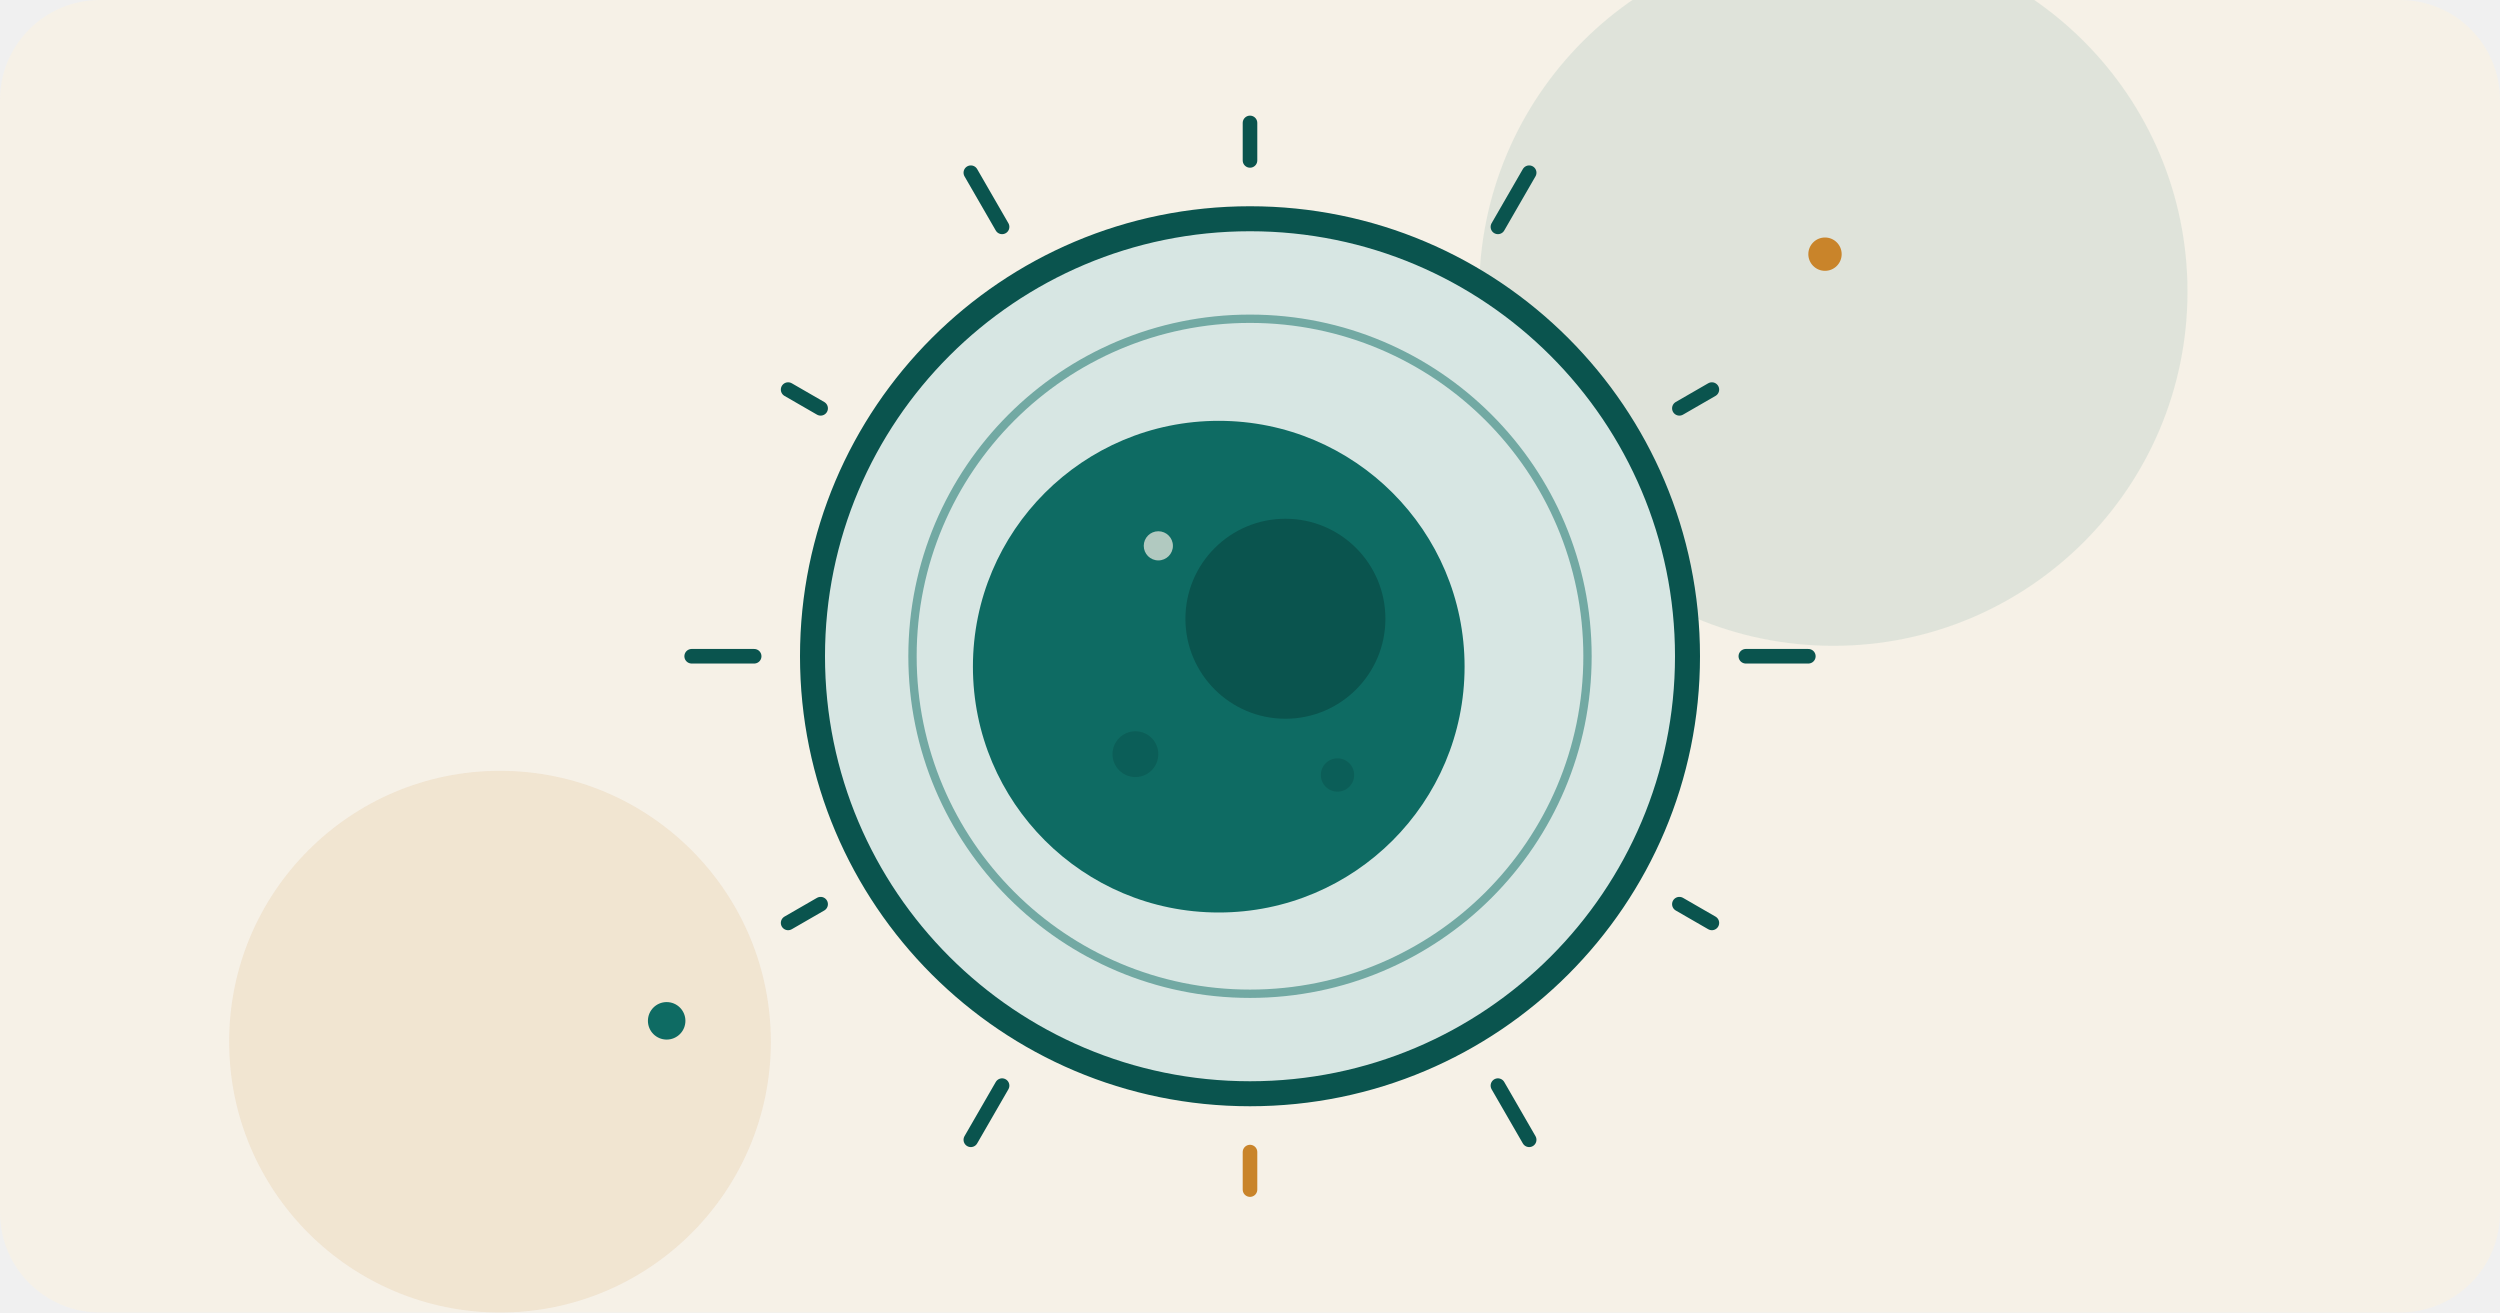
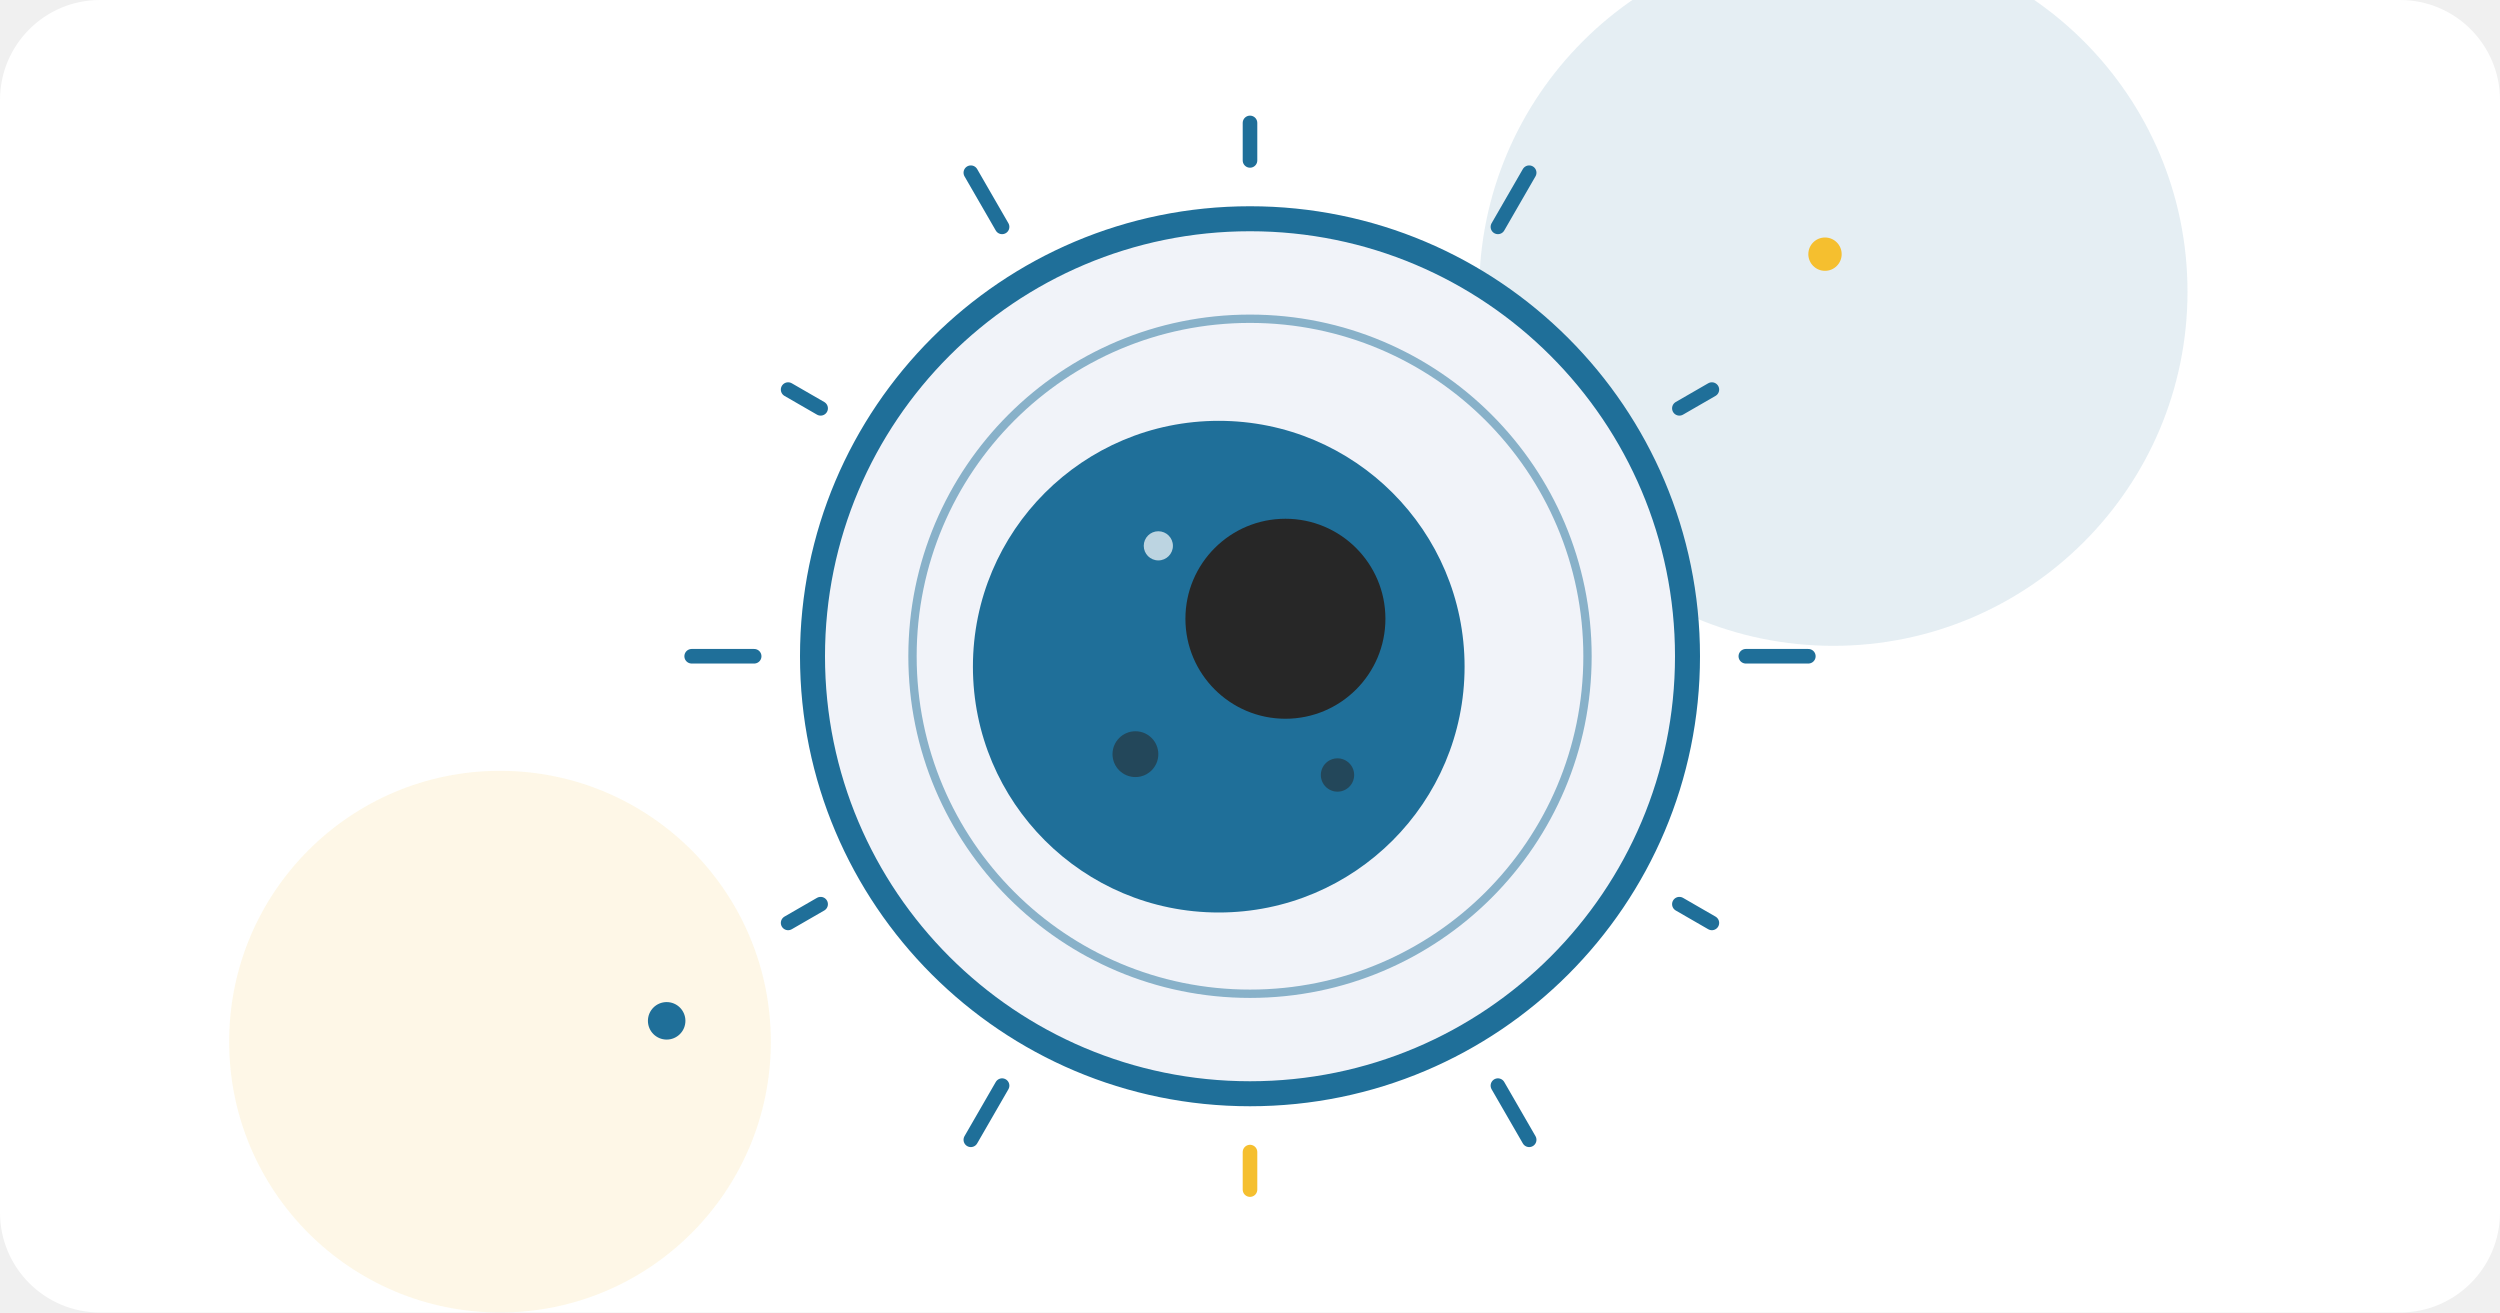
<svg xmlns="http://www.w3.org/2000/svg" width="1200" height="630" viewBox="0 0 1200 630">
-   <rect x="0" y="0" width="1200" height="630" rx="48" fill="#f6f1e7" />
-   <circle cx="880" cy="140" r="170" fill="#0e6b63" opacity="0.10" />
-   <circle cx="240" cy="500" r="130" fill="#c9842a" opacity="0.12" />
-   <circle cx="600" cy="315" r="210" fill="#d7e6e3" stroke="#0a544e" stroke-width="12" />
-   <circle cx="600" cy="315" r="162" fill="none" stroke="#0e6b63" stroke-width="4" opacity="0.5" />
-   <circle cx="585" cy="320" r="118" fill="#0e6b63" />
-   <circle cx="617" cy="297" r="48" fill="#0a544e" />
-   <circle cx="545" cy="362" r="11" fill="#0a544e" opacity="0.55" />
-   <circle cx="642" cy="372" r="8" fill="#0a544e" opacity="0.55" />
-   <circle cx="556" cy="262" r="7" fill="#f6f1e7" opacity="0.7" />
-   <g stroke="#0a544e" stroke-width="7" stroke-linecap="round">
+   <style>
+     @media (prefers-color-scheme: dark) {
+       .field { fill: #191919; }
+       .sky { fill: #2c343b; }
+       .panel { fill: #272727; }
+       .paper { fill: #f1f3f9; }
+       .nucleus { fill: #2c343b; }
+       .accent { fill: #55bbeb; }
+       .s-accent { stroke: #55bbeb; }
+     }
+   </style>
+   <rect x="0" y="0" width="1200" height="630" rx="48" fill="#ffffff" class="field" />
+   <circle cx="880" cy="140" r="170" fill="#1f6f99" class="accent" opacity="0.12" />
+   <circle cx="240" cy="500" r="130" fill="#f5bf2f" opacity="0.12" />
+   <circle cx="600" cy="315" r="210" fill="#f1f3f9" stroke="#1f6f99" class="sky s-accent" stroke-width="12" />
+   <circle cx="600" cy="315" r="162" fill="none" stroke="#1f6f99" class="s-accent" stroke-width="4" opacity="0.5" />
+   <circle cx="585" cy="320" r="118" fill="#1f6f99" class="accent" />
+   <circle cx="617" cy="297" r="48" fill="#272727" class="nucleus" />
+   <circle cx="545" cy="362" r="11" fill="#272727" class="nucleus" opacity="0.55" />
+   <circle cx="642" cy="372" r="8" fill="#272727" class="nucleus" opacity="0.55" />
+   <circle cx="556" cy="262" r="7" fill="#ffffff" class="paper" opacity="0.7" />
+   <g fill="none" stroke="#1f6f99" class="s-accent" stroke-width="7" stroke-linecap="round">
    <line x1="838" y1="315" x2="868" y2="315" />
    <line x1="806.1" y1="434" x2="821.7" y2="443" />
    <line x1="719" y1="521.1" x2="734" y2="547.1" />
    <line x1="481" y1="521.1" x2="466" y2="547.1" />
    <line x1="393.9" y1="434" x2="378.3" y2="443" />
    <line x1="362" y1="315" x2="332" y2="315" />
    <line x1="393.9" y1="196" x2="378.3" y2="187" />
    <line x1="481" y1="108.9" x2="466" y2="82.9" />
    <line x1="600" y1="77" x2="600" y2="59" />
    <line x1="719" y1="108.9" x2="734" y2="82.9" />
    <line x1="806.1" y1="196" x2="821.7" y2="187" />
  </g>
-   <g stroke="#c9842a" stroke-width="7" stroke-linecap="round">
+   <g fill="none" stroke="#f5bf2f" stroke-width="7" stroke-linecap="round">
    <line x1="600" y1="553" x2="600" y2="571" />
  </g>
-   <circle cx="320" cy="490" r="9" fill="#0e6b63" />
-   <circle cx="876" cy="122" r="8" fill="#c9842a" />
+   <circle cx="320" cy="490" r="9" fill="#1f6f99" class="accent" />
+   <circle cx="876" cy="122" r="8" fill="#f5bf2f" />
</svg>
